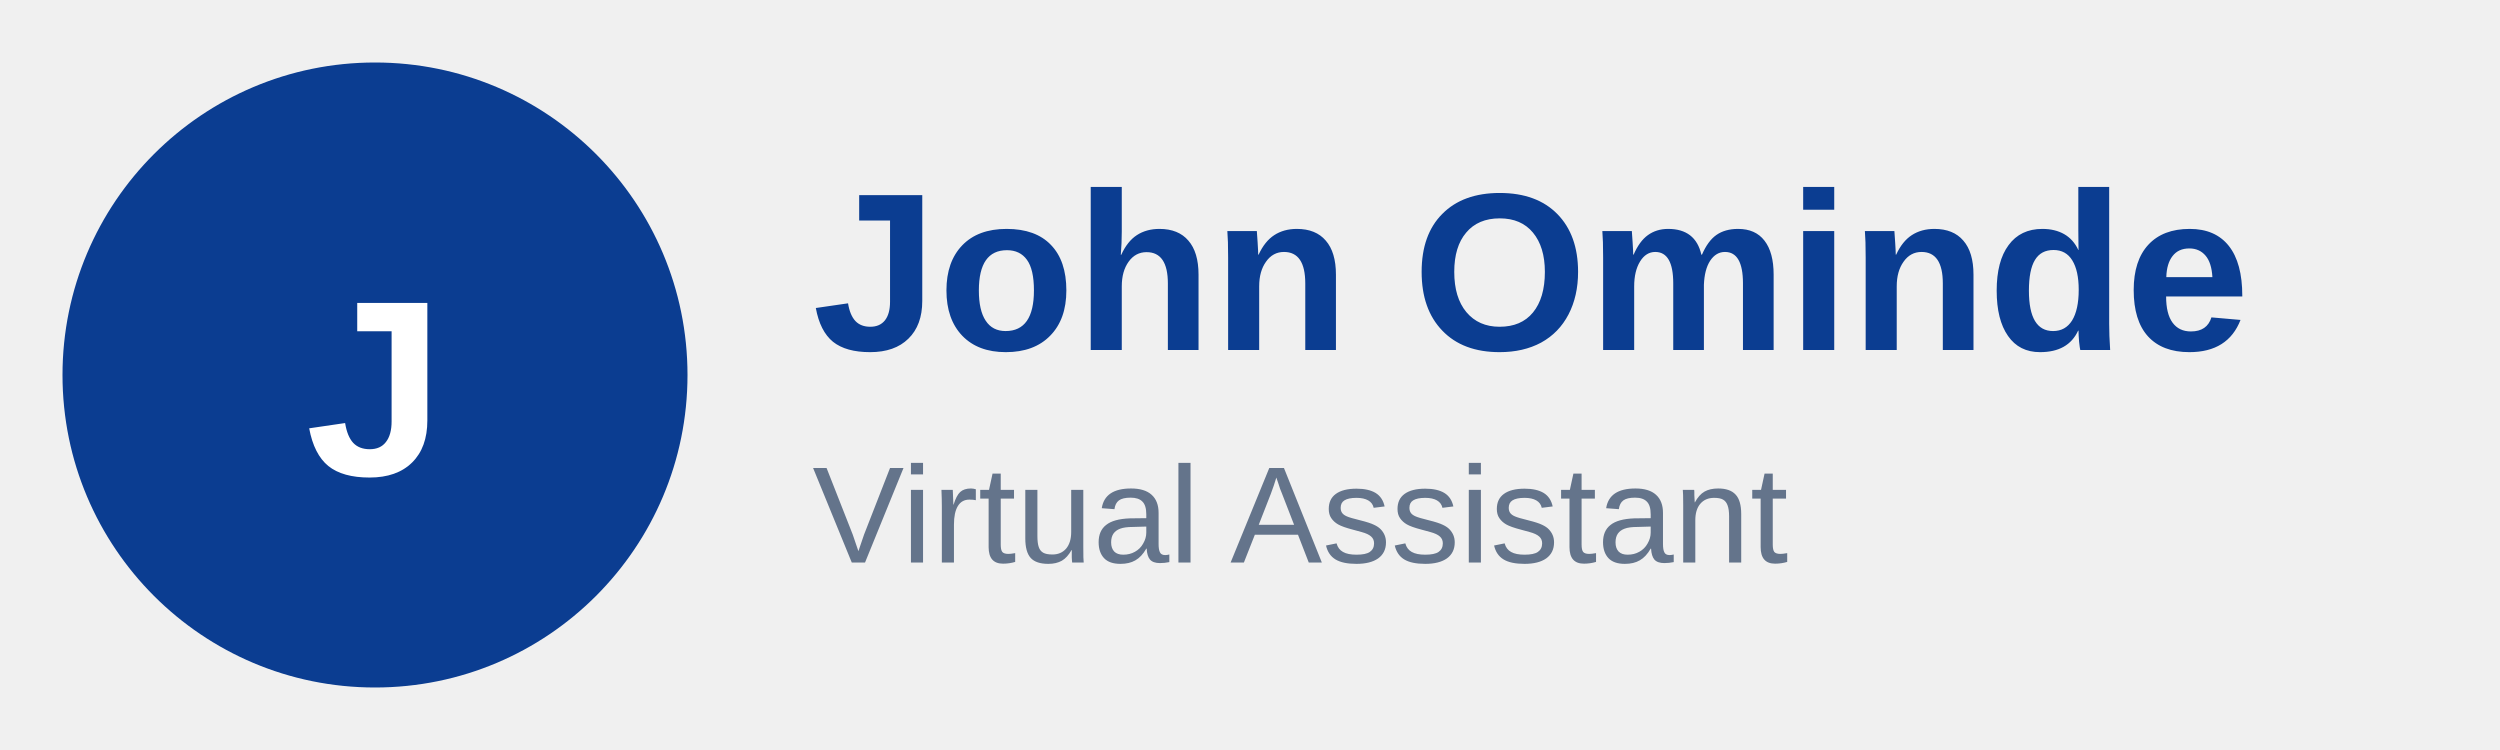
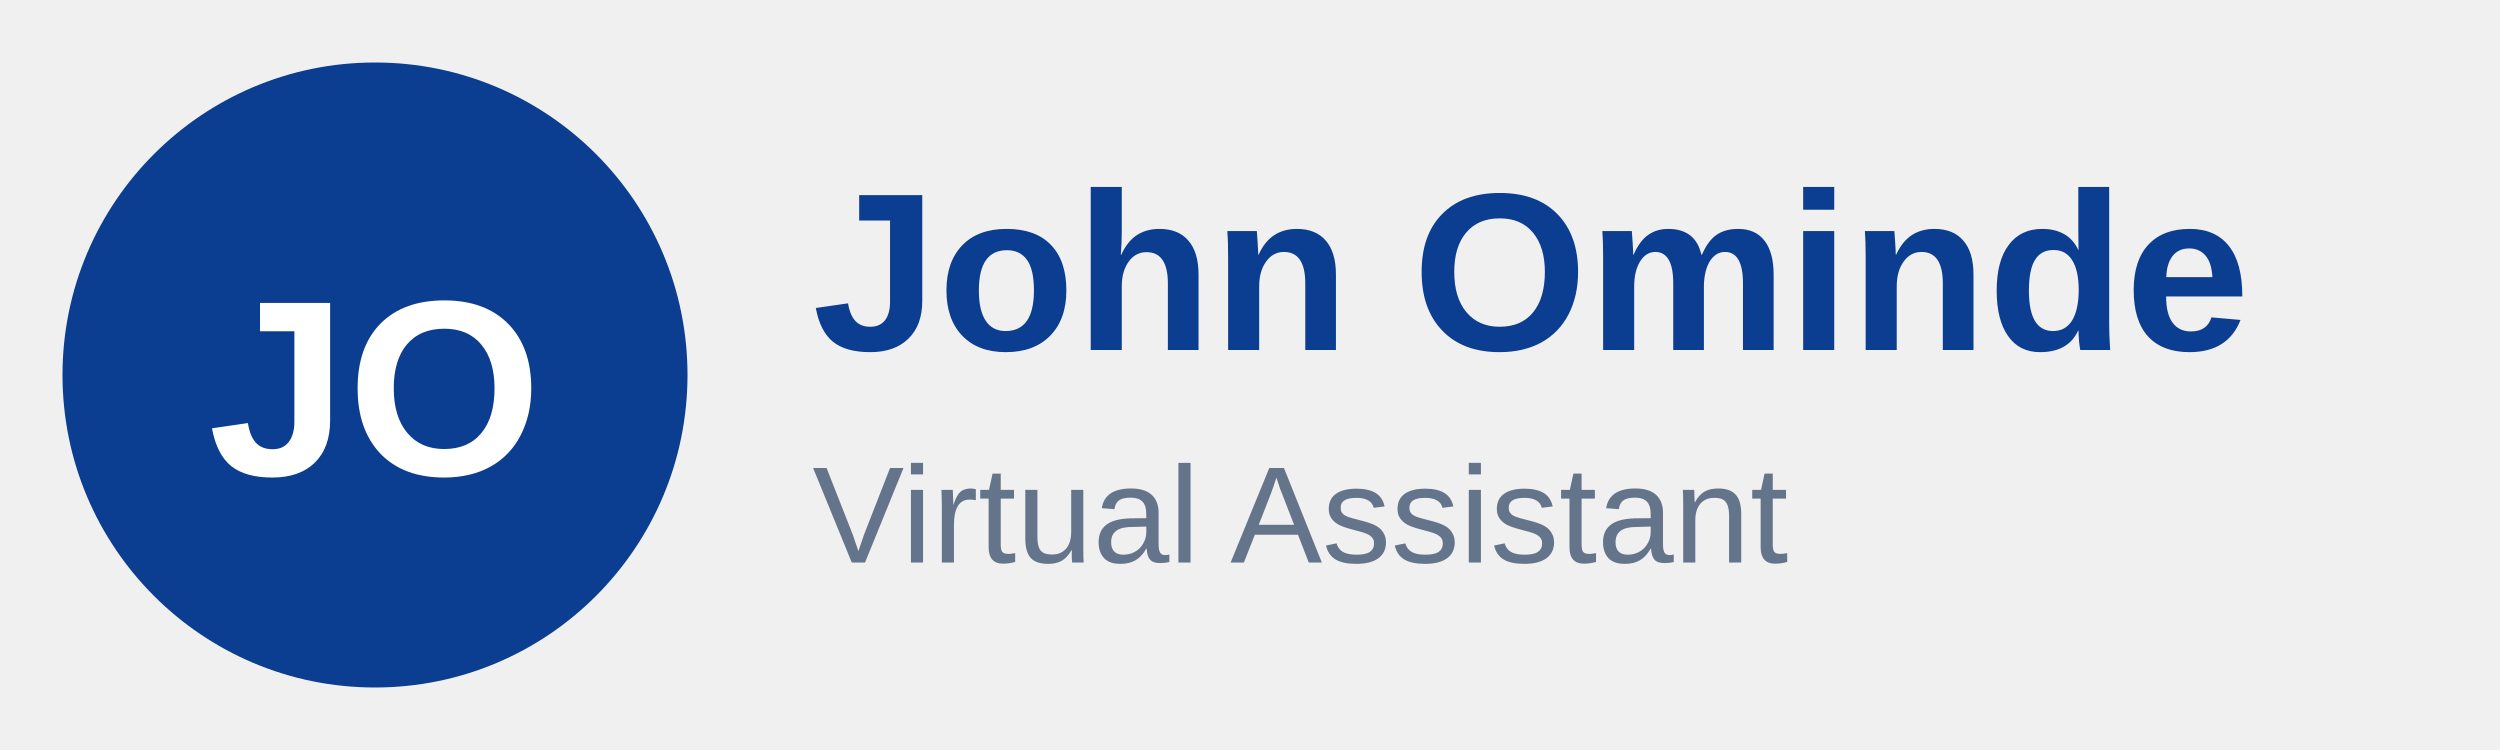
<svg xmlns="http://www.w3.org/2000/svg" width="200" height="60" viewBox="0 0 200 60" fill="none">
  <circle cx="30" cy="30" r="25" fill="#0b3d91" />
-   <text x="30" y="38" font-family="Arial, sans-serif" font-size="20" font-weight="bold" fill="white" text-anchor="middle">J</text>
+   <text x="30" y="38" font-family="Arial, sans-serif" font-size="20" font-weight="bold" fill="white" text-anchor="middle">JO</text>
  <text x="65" y="28" font-family="Arial, sans-serif" font-size="18" font-weight="bold" fill="#0b3d91">John Ominde</text>
  <text x="65" y="45" font-family="Arial, sans-serif" font-size="11" fill="#64748b">Virtual Assistant</text>
</svg>
